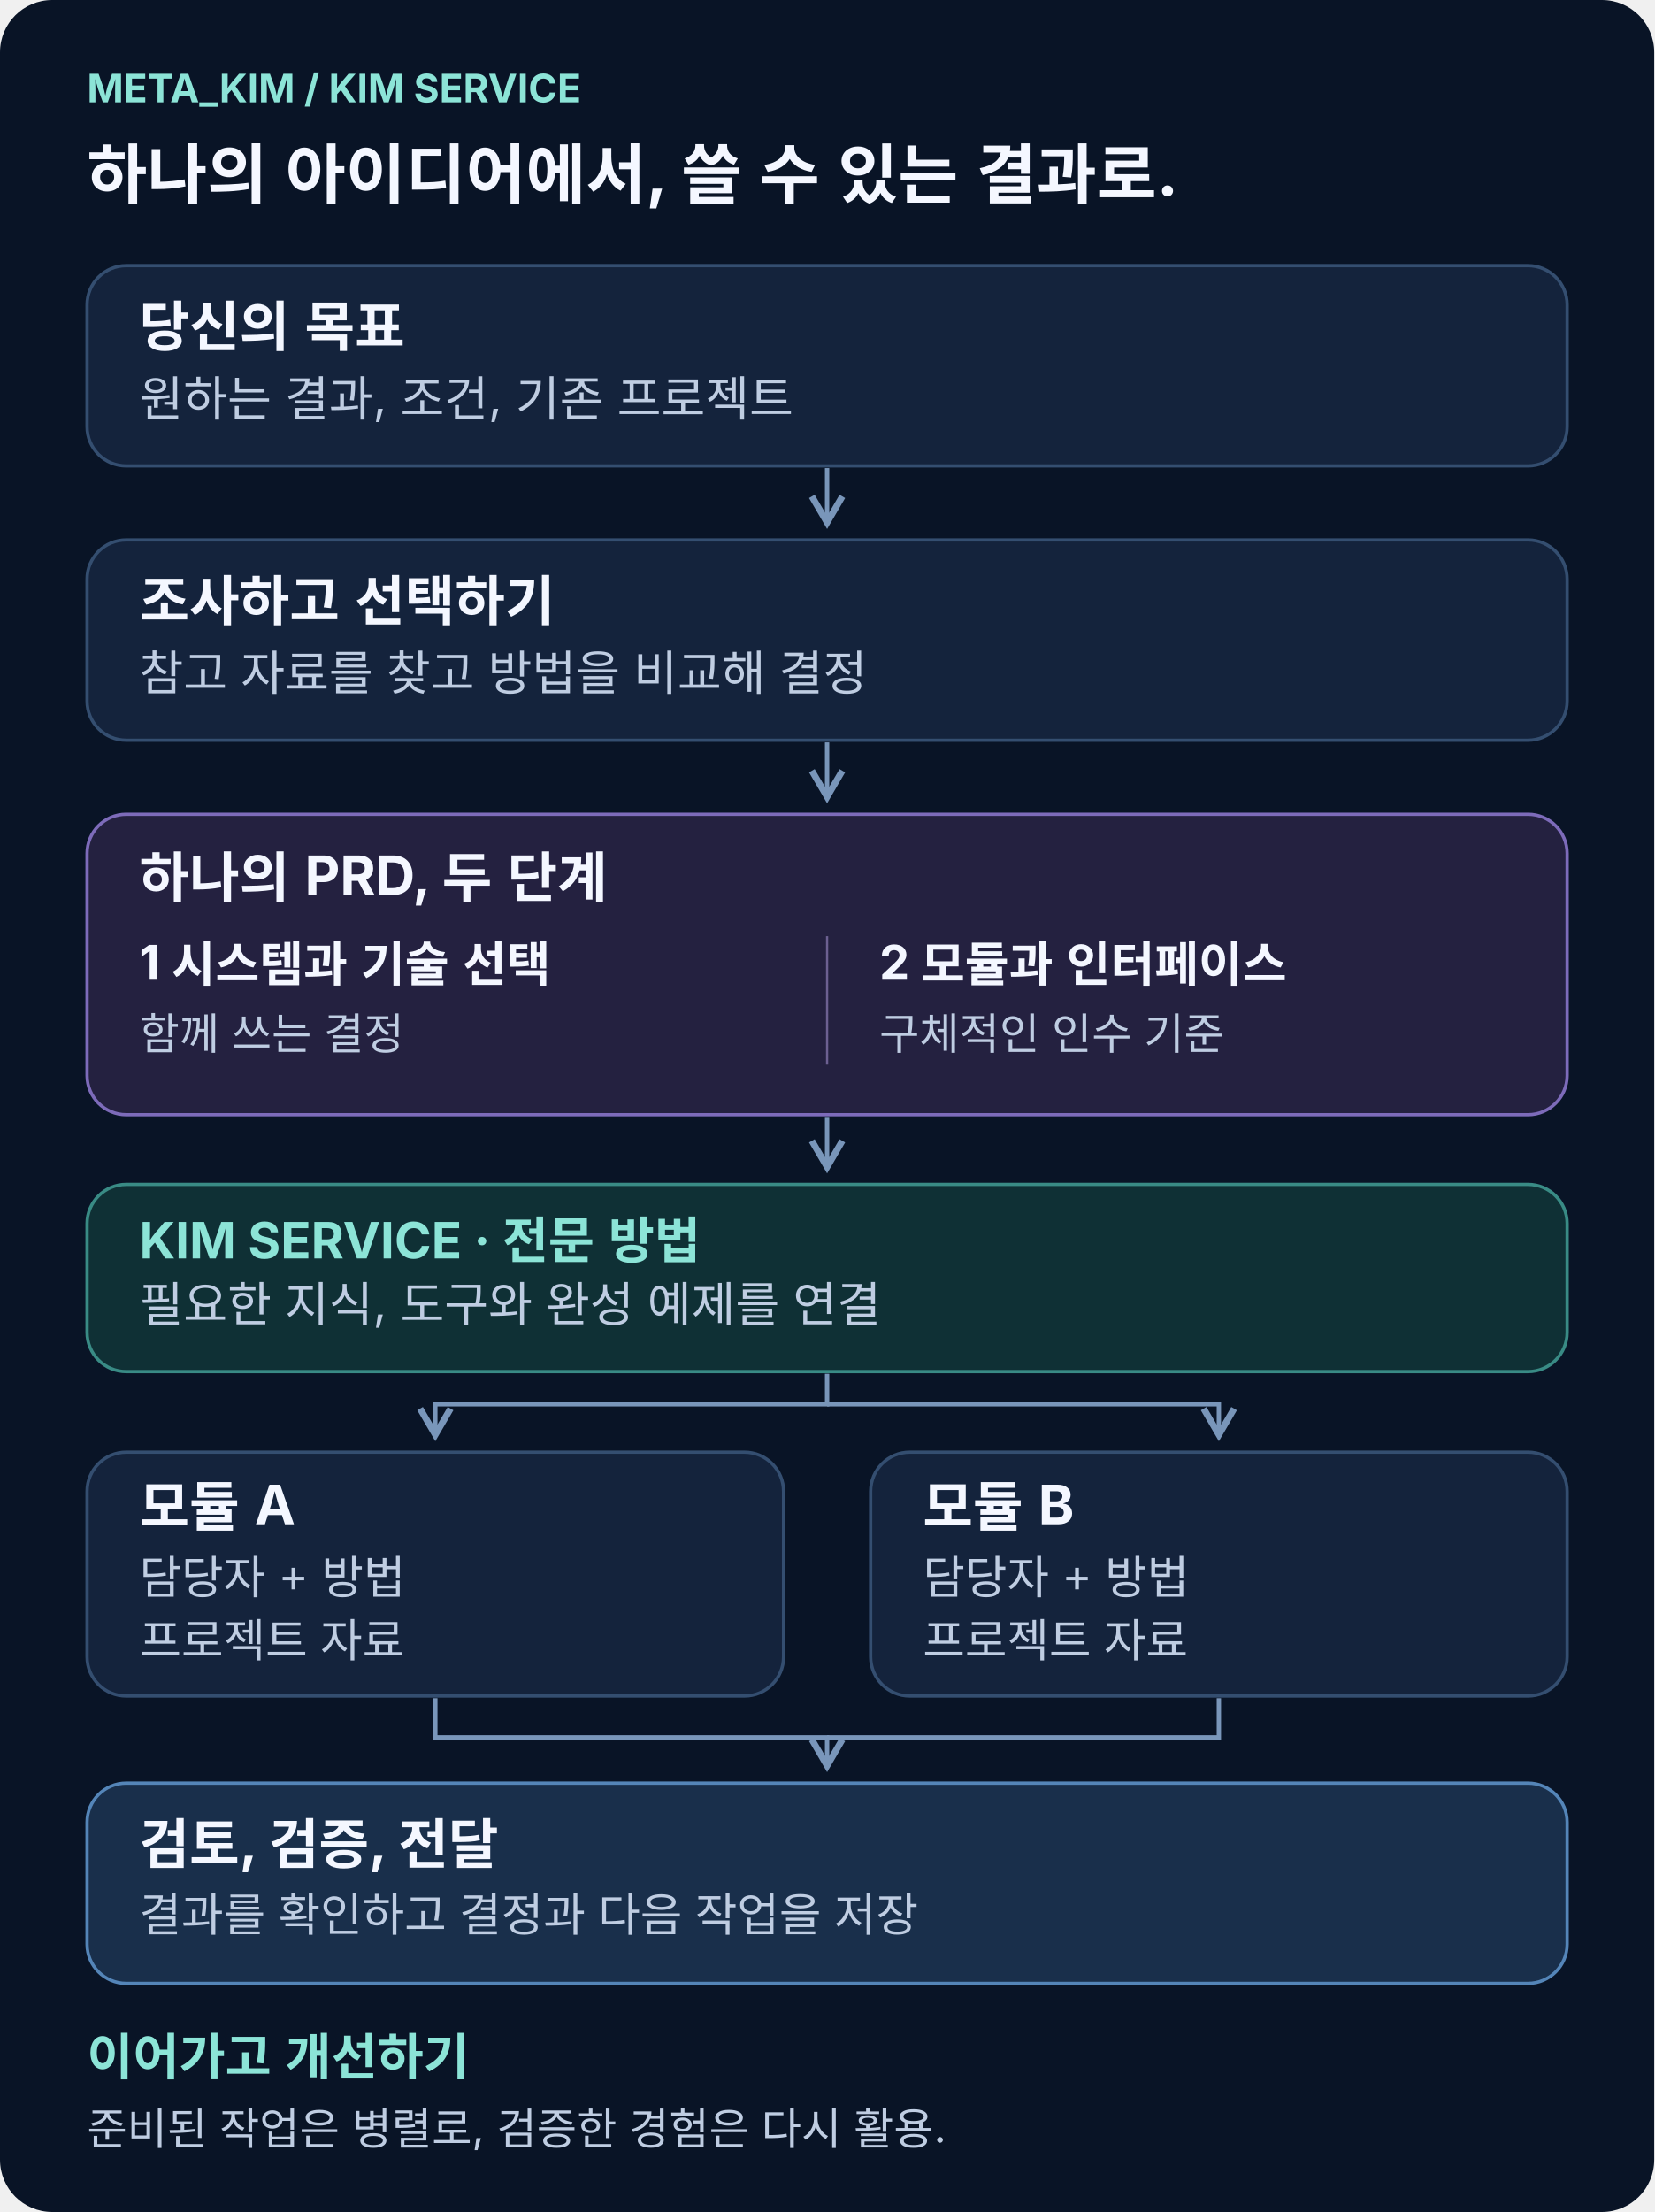
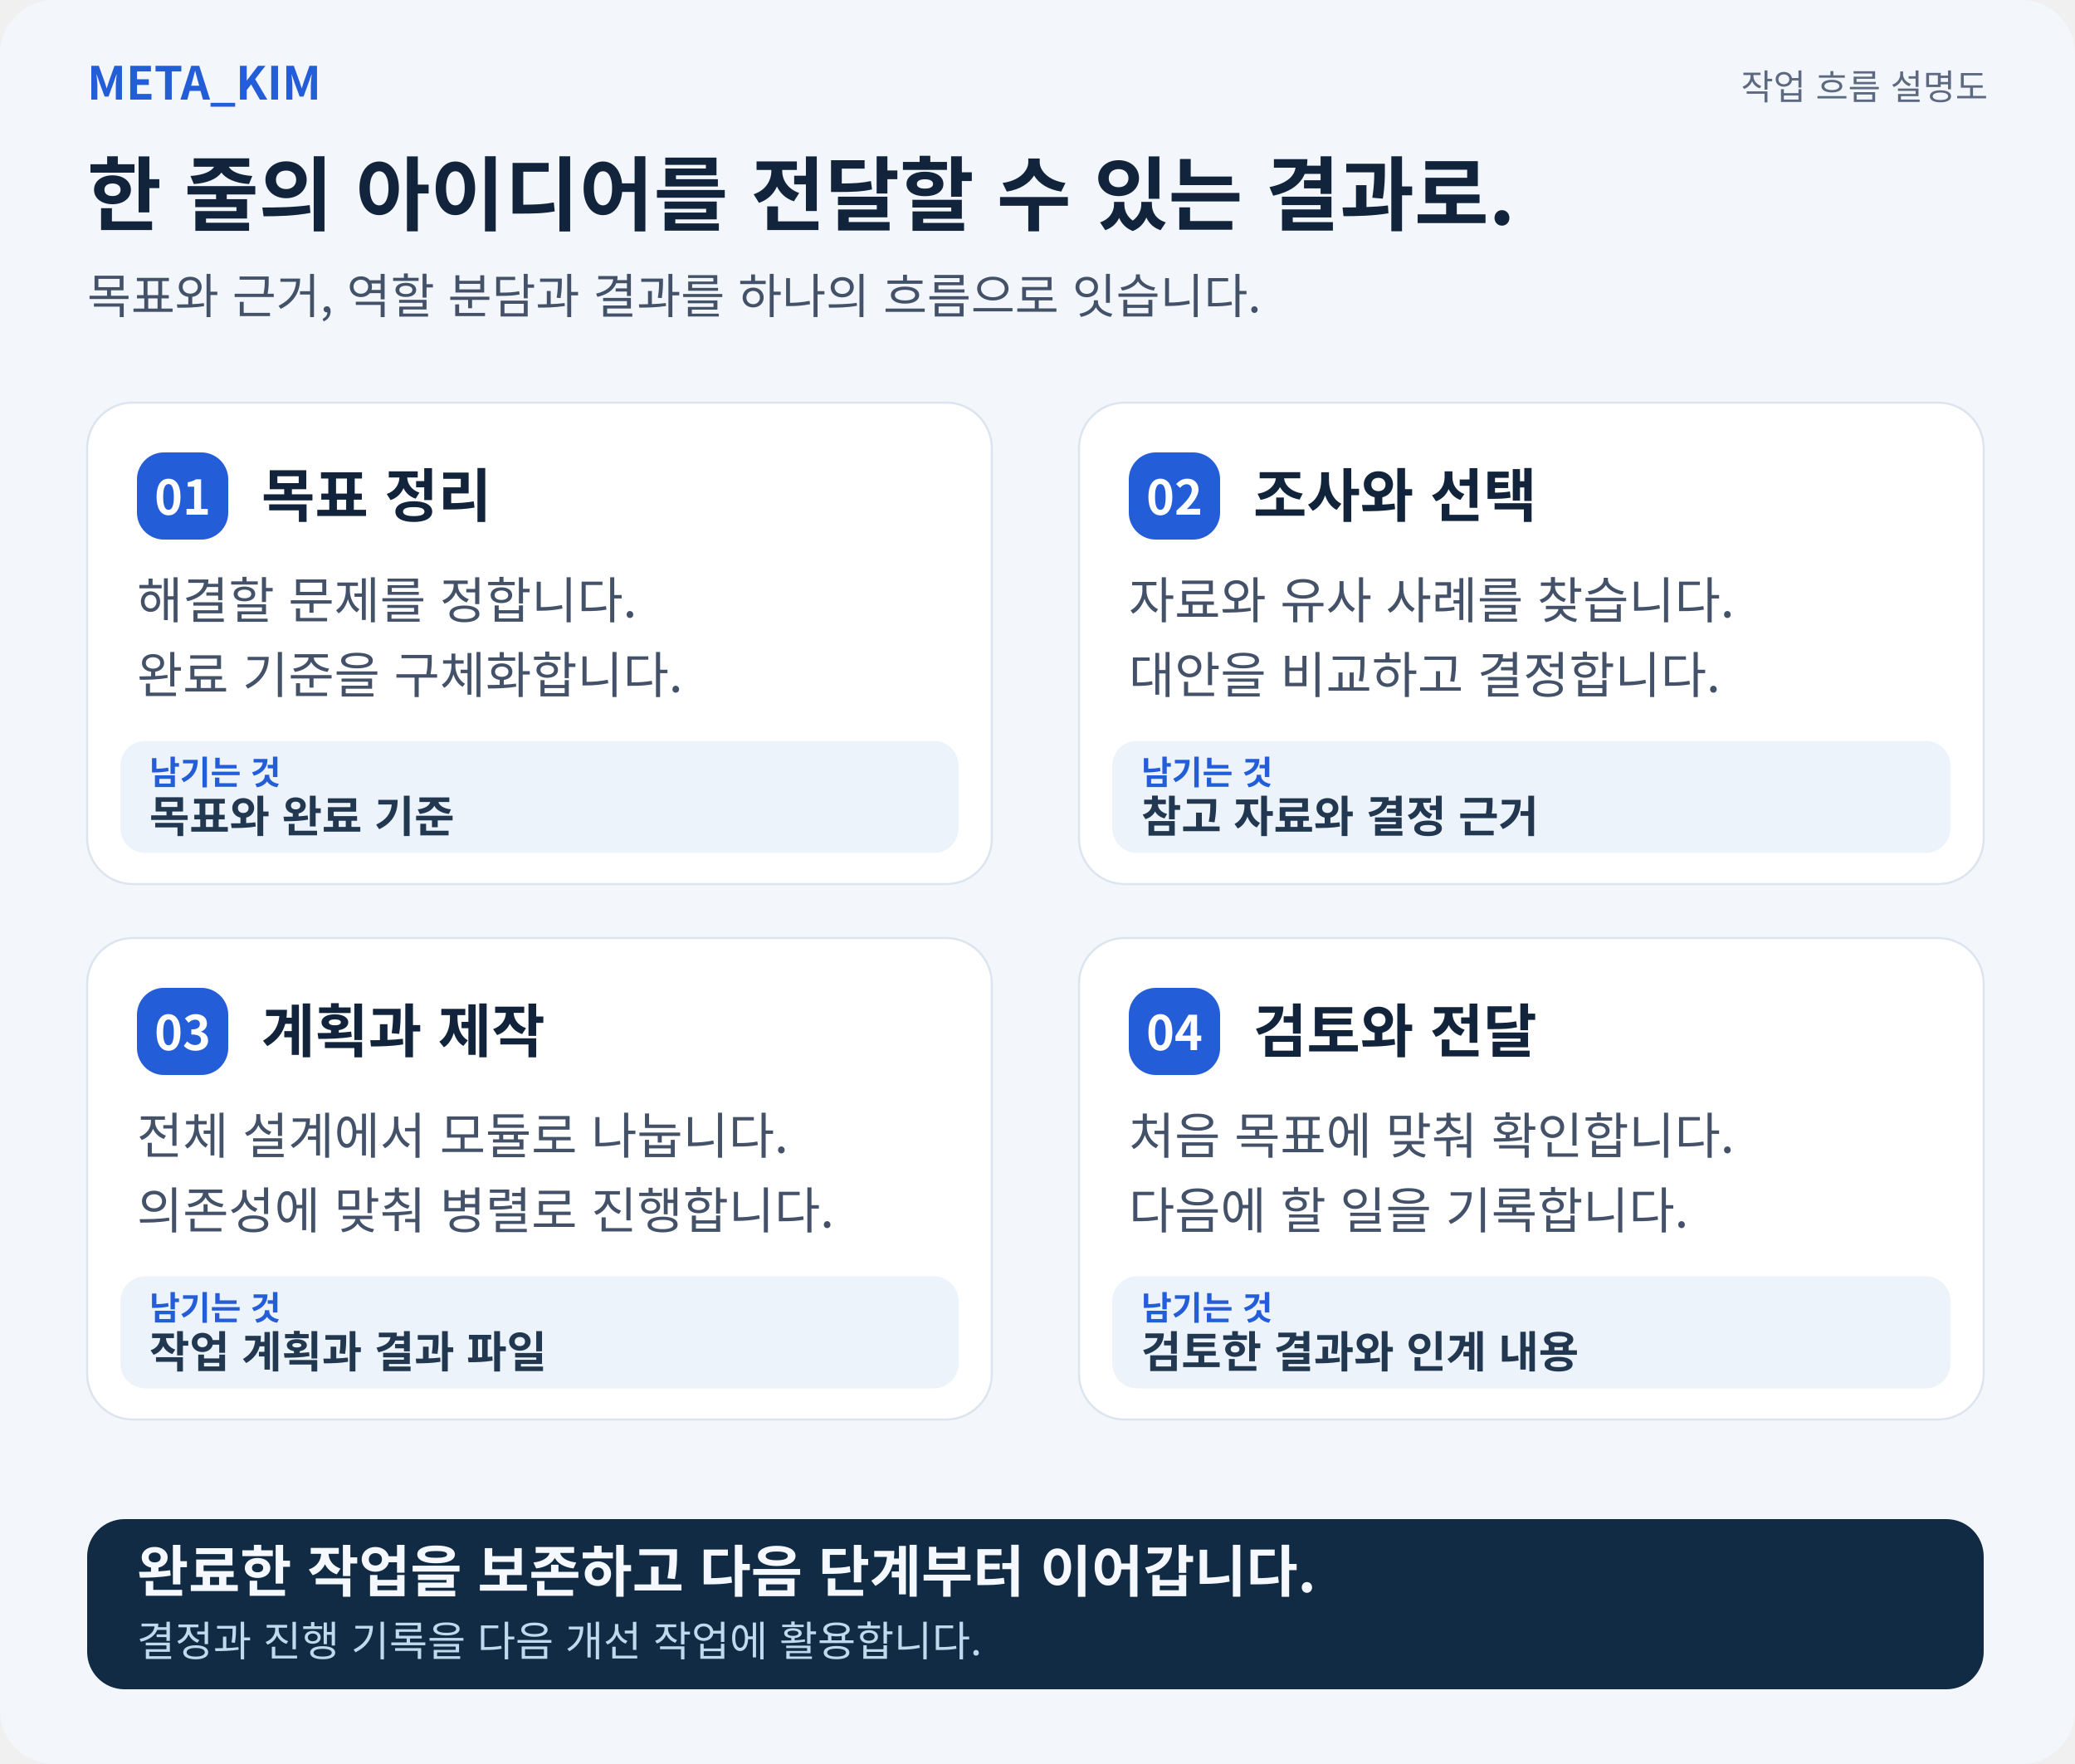
- <svg xmlns="http://www.w3.org/2000/svg" width="760" height="1016" viewBox="0 0 760 1016" lang="ko-KR" xml:lang="ko-KR" role="img" aria-labelledby="title desc">
-   <defs>
-     <marker id="arrow" markerWidth="9" markerHeight="9" refX="7" refY="4.5" orient="auto">
-       <path d="M1 1L7 4.5L1 8" fill="none" stroke="#7996ba" stroke-width="1.5" />
-     </marker>
-     <style>text{font-family:Inter,"Noto Sans CJK KR","Microsoft YaHei",Arial,sans-serif}.title{fill:#f4f7ff;font-weight:700}.body{fill:#bfcde2}.accent{fill:#8ce4d7;font-weight:700}.card{fill:#14233c;stroke:#344e70;stroke-width:1.5}.design{fill:#242140;stroke:#7d6bba;stroke-width:1.5}.methods{fill:#0f3035;stroke:#398b85;stroke-width:1.5}.result{fill:#192f4b;stroke:#5485b8;stroke-width:1.5}.line{fill:none;stroke:#7996ba;stroke-width:2;marker-end:url(#arrow)}</style>
-   </defs>
-   <rect width="760" height="1016" rx="24" fill="#091426" />
-   <text x="40" y="47" class="accent" font-size="18">META_KIM  /  KIM SERVICE</text>
-   <text x="40" y="91" class="title" font-size="30">하나의 아이디어에서, 쓸 수 있는 결과로.</text>
-   <rect x="40" y="122" width="680" height="92" rx="18" class="card" />
-   <text x="64" y="159" class="title" font-size="25">당신의 목표</text>
-   <text x="64" y="191" class="body" font-size="22">원하는 결과, 조건, 기존 프로젝트</text>
-   <path d="M380 215V240" class="line" />
-   <rect x="40" y="248" width="680" height="92" rx="18" class="card" />
-   <text x="64" y="285" class="title" font-size="25">조사하고 선택하기</text>
-   <text x="64" y="317" class="body" font-size="22">참고 자료를 찾고 방법을 비교해 결정</text>
-   <path d="M380 341V366" class="line" />
-   <rect x="40" y="374" width="680" height="138" rx="18" class="design" />
-   <text x="64" y="412" class="title" font-size="25">하나의 PRD, 두 단계</text>
-   <path d="M380 430V489" stroke="#6c6091" />
-   <text x="64" y="450" class="title" font-size="22">1  시스템과 기술 선택</text>
-   <text x="64" y="482" class="body" font-size="20">함께 쓰는 결정</text>
-   <text x="404" y="450" class="title" font-size="22">2  모듈과 인터페이스</text>
-   <text x="404" y="482" class="body" font-size="20">구체적인 인수 기준</text>
-   <path d="M380 513V536" class="line" />
-   <rect x="40" y="544" width="680" height="86" rx="18" class="methods" />
-   <text x="64" y="578" class="accent" font-size="23">KIM SERVICE · 전문 방법</text>
-   <text x="64" y="607" class="body" font-size="22">필요한 지식, 도구와 완성 예제를 연결</text>
-   <path d="M380 631V645H200V659" class="line" />
-   <path d="M380 645H560V659" class="line" />
-   <rect x="40" y="667" width="320" height="112" rx="18" class="card" />
-   <rect x="400" y="667" width="320" height="112" rx="18" class="card" />
-   <text x="64" y="701" class="title" font-size="25">모듈 A</text>
-   <text x="64" y="732" class="body" font-size="21">담당자 + 방법</text>
-   <text x="64" y="761" class="body" font-size="21">프로젝트 자료</text>
-   <text x="424" y="701" class="title" font-size="25">모듈 B</text>
-   <text x="424" y="732" class="body" font-size="21">담당자 + 방법</text>
-   <text x="424" y="761" class="body" font-size="21">프로젝트 자료</text>
-   <path d="M200 780V798H380V811" class="line" />
-   <path d="M560 780V798H380" fill="none" stroke="#7996ba" stroke-width="2" />
-   <rect x="40" y="819" width="680" height="92" rx="18" class="result" />
-   <text x="64" y="856" class="title" font-size="25">검토, 검증, 전달</text>
-   <text x="64" y="887" class="body" font-size="21">결과를 확인하고 결정과 다음 작업을 저장</text>
-   <text x="40" y="953" class="accent" font-size="23">이어가고 개선하기</text>
-   <text x="40" y="985" class="body" font-size="20">준비된 작업은 병렬로, 검증한 경험은 다시 활용.</text>
+ <svg xmlns="http://www.w3.org/2000/svg" width="1000" height="850" viewBox="0 0 1000 850" lang="ko-KR" xml:lang="ko-KR" role="img" aria-labelledby="title desc">
+   <style>text{font-family:Noto Sans CJK KR,sans-serif} path{stroke-linecap:round;stroke-linejoin:round}</style>
+   <rect x="0" y="0" width="1000" height="850" rx="26" fill="#f3f6fb" stroke="none" />
+   <text x="42" y="48" font-size="22" font-weight="750" fill="#245dd8">META_KIM</text>
+   <text x="958" text-anchor="end" y="48" font-size="17" font-weight="500" fill="#5c6980">작업 흐름 설명도</text>
+   <text x="42" y="108" font-size="39" font-weight="750" fill="#11243b">한 줄의 아이디어를 전달할 수 있는 결과로.</text>
+   <text x="42" y="151" font-size="23" font-weight="400" fill="#435169">목표와 근거, 역할 분담과 결과를 하나의 흐름으로 잇습니다.</text>
+   <rect x="42" y="194" width="436" height="232" rx="22" fill="#ffffff" stroke="#dce4ef" />
+   <rect x="66" y="218" width="44" height="42" rx="13" fill="#245dd8" stroke="none" />
+   <text x="88" text-anchor="middle" y="248" font-size="23" font-weight="750" fill="#fff">01</text>
+   <text x="126" y="249" font-size="28" font-weight="700" fill="#11243b">목표 정리</text>
+   <text x="66" y="298" font-size="24" font-weight="400" fill="#435169">해결할 문제를 정합니다.</text>
+   <text x="66" y="334" font-size="24" font-weight="400" fill="#435169">완료 기준을 구체화합니다.</text>
+   <rect x="58" y="357" width="404" height="54" rx="12" fill="#edf3fb" stroke="none" />
+   <text x="72" y="378" font-size="16" font-weight="600" fill="#245dd8">남기는 것</text>
+   <text x="72" y="401" font-size="21" font-weight="650" fill="#223850">목표와 완료 기준</text>
+   <rect x="520" y="194" width="436" height="232" rx="22" fill="#ffffff" stroke="#dce4ef" />
+   <rect x="544" y="218" width="44" height="42" rx="13" fill="#245dd8" stroke="none" />
+   <text x="566" text-anchor="middle" y="248" font-size="23" font-weight="750" fill="#fff">02</text>
+   <text x="604" y="249" font-size="28" font-weight="700" fill="#11243b">조사와 선택</text>
+   <text x="544" y="298" font-size="24" font-weight="400" fill="#435169">자료와 유사 사례를 찾습니다.</text>
+   <text x="544" y="334" font-size="24" font-weight="400" fill="#435169">대안을 비교하고 결정합니다.</text>
+   <rect x="536" y="357" width="404" height="54" rx="12" fill="#edf3fb" stroke="none" />
+   <text x="550" y="378" font-size="16" font-weight="600" fill="#245dd8">남기는 것</text>
+   <text x="550" y="401" font-size="21" font-weight="650" fill="#223850">참고 자료와 결정 근거</text>
+   <rect x="42" y="452" width="436" height="232" rx="22" fill="#ffffff" stroke="#dce4ef" />
+   <rect x="66" y="476" width="44" height="42" rx="13" fill="#245dd8" stroke="none" />
+   <text x="88" text-anchor="middle" y="506" font-size="23" font-weight="750" fill="#fff">03</text>
+   <text x="126" y="507" font-size="28" font-weight="700" fill="#11243b">계획과 제작</text>
+   <text x="66" y="556" font-size="24" font-weight="400" fill="#435169">전체 설계에서 모듈로 나눕니다.</text>
+   <text x="66" y="592" font-size="24" font-weight="400" fill="#435169">의존성에 맞춰 병렬로 진행합니다.</text>
+   <rect x="58" y="615" width="404" height="54" rx="12" fill="#edf3fb" stroke="none" />
+   <text x="72" y="636" font-size="16" font-weight="600" fill="#245dd8">남기는 것</text>
+   <text x="72" y="659" font-size="21" font-weight="650" fill="#223850">작업 계획과 결과 파일</text>
+   <rect x="520" y="452" width="436" height="232" rx="22" fill="#ffffff" stroke="#dce4ef" />
+   <rect x="544" y="476" width="44" height="42" rx="13" fill="#245dd8" stroke="none" />
+   <text x="566" text-anchor="middle" y="506" font-size="23" font-weight="750" fill="#fff">04</text>
+   <text x="604" y="507" font-size="28" font-weight="700" fill="#11243b">검토와 전달</text>
+   <text x="544" y="556" font-size="24" font-weight="400" fill="#435169">처음 목표에 맞춰 확인합니다.</text>
+   <text x="544" y="592" font-size="24" font-weight="400" fill="#435169">다음에 할 일을 기록합니다.</text>
+   <rect x="536" y="615" width="404" height="54" rx="12" fill="#edf3fb" stroke="none" />
+   <text x="550" y="636" font-size="16" font-weight="600" fill="#245dd8">남기는 것</text>
+   <text x="550" y="659" font-size="21" font-weight="650" fill="#223850">검토한 결과와 인계 내용</text>
+   <rect x="42" y="732" width="914" height="82" rx="18" fill="#102b43" stroke="none" />
+   <text x="66" y="767" font-size="27" font-weight="650" fill="#f5f9ff">완료한 작업을 보존하고 다음 단계부터 이어갑니다.</text>
+   <text x="66" y="798" font-size="20" font-weight="400" fill="#c0d9ed">결정과 진행 기록을 다음 개선 작업에 활용합니다.</text>
</svg>
